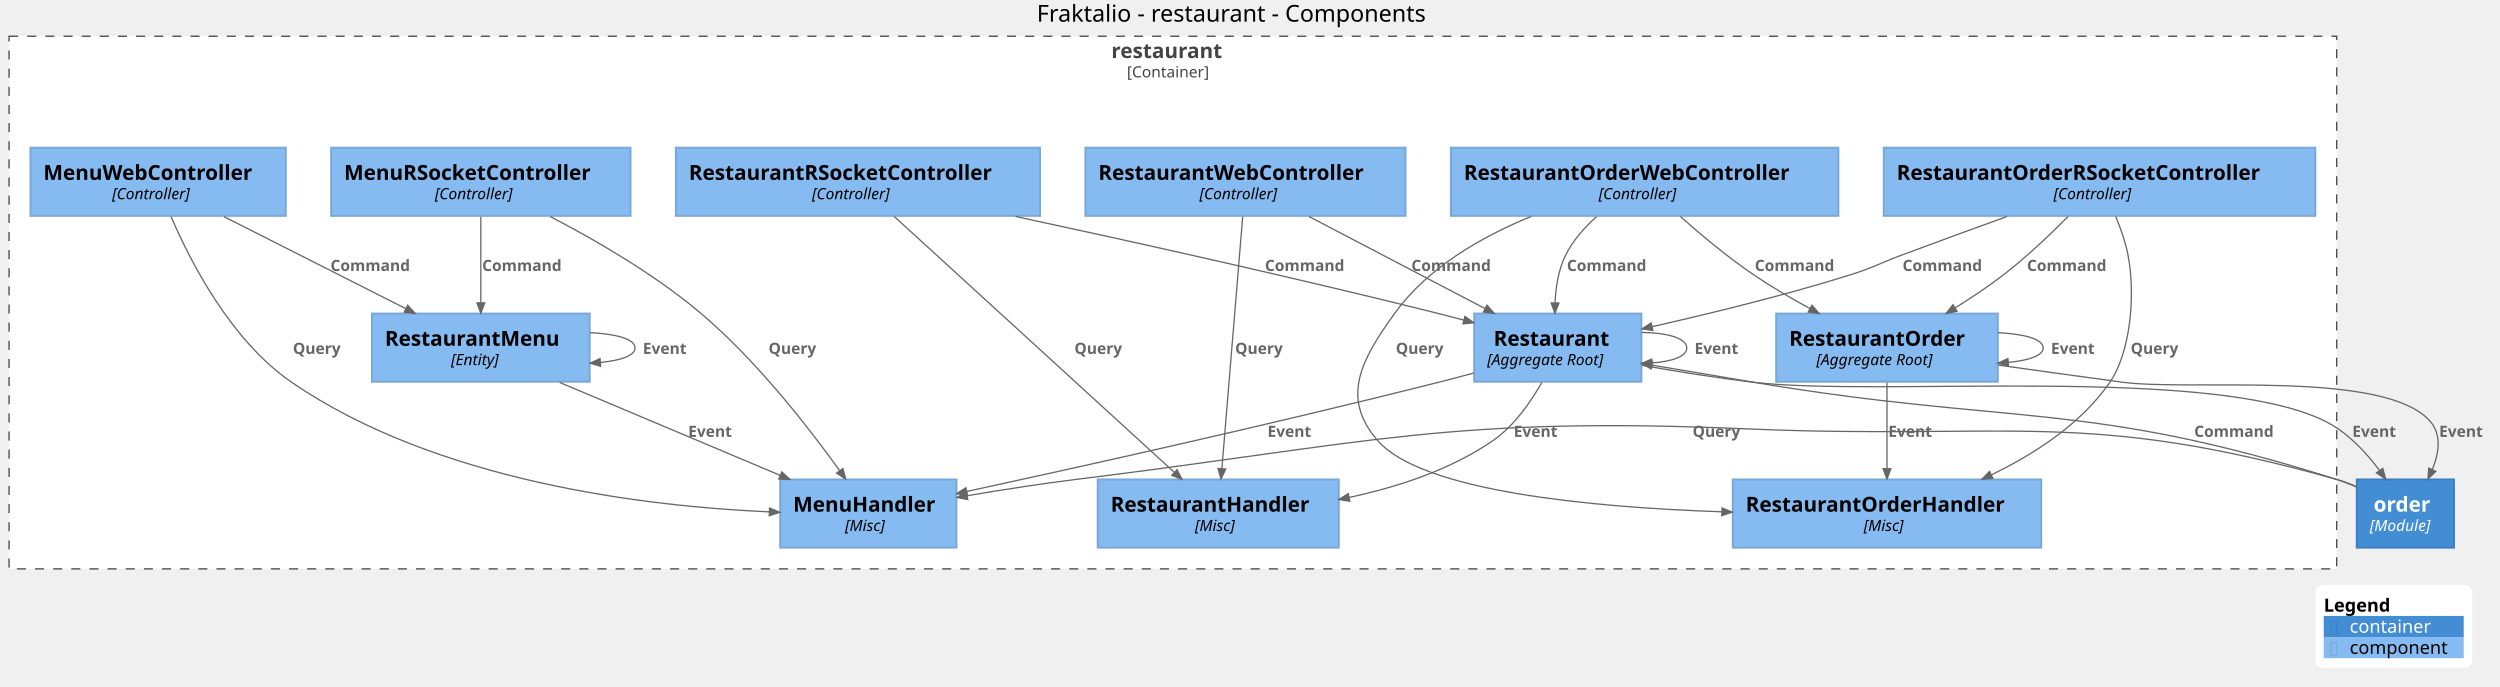
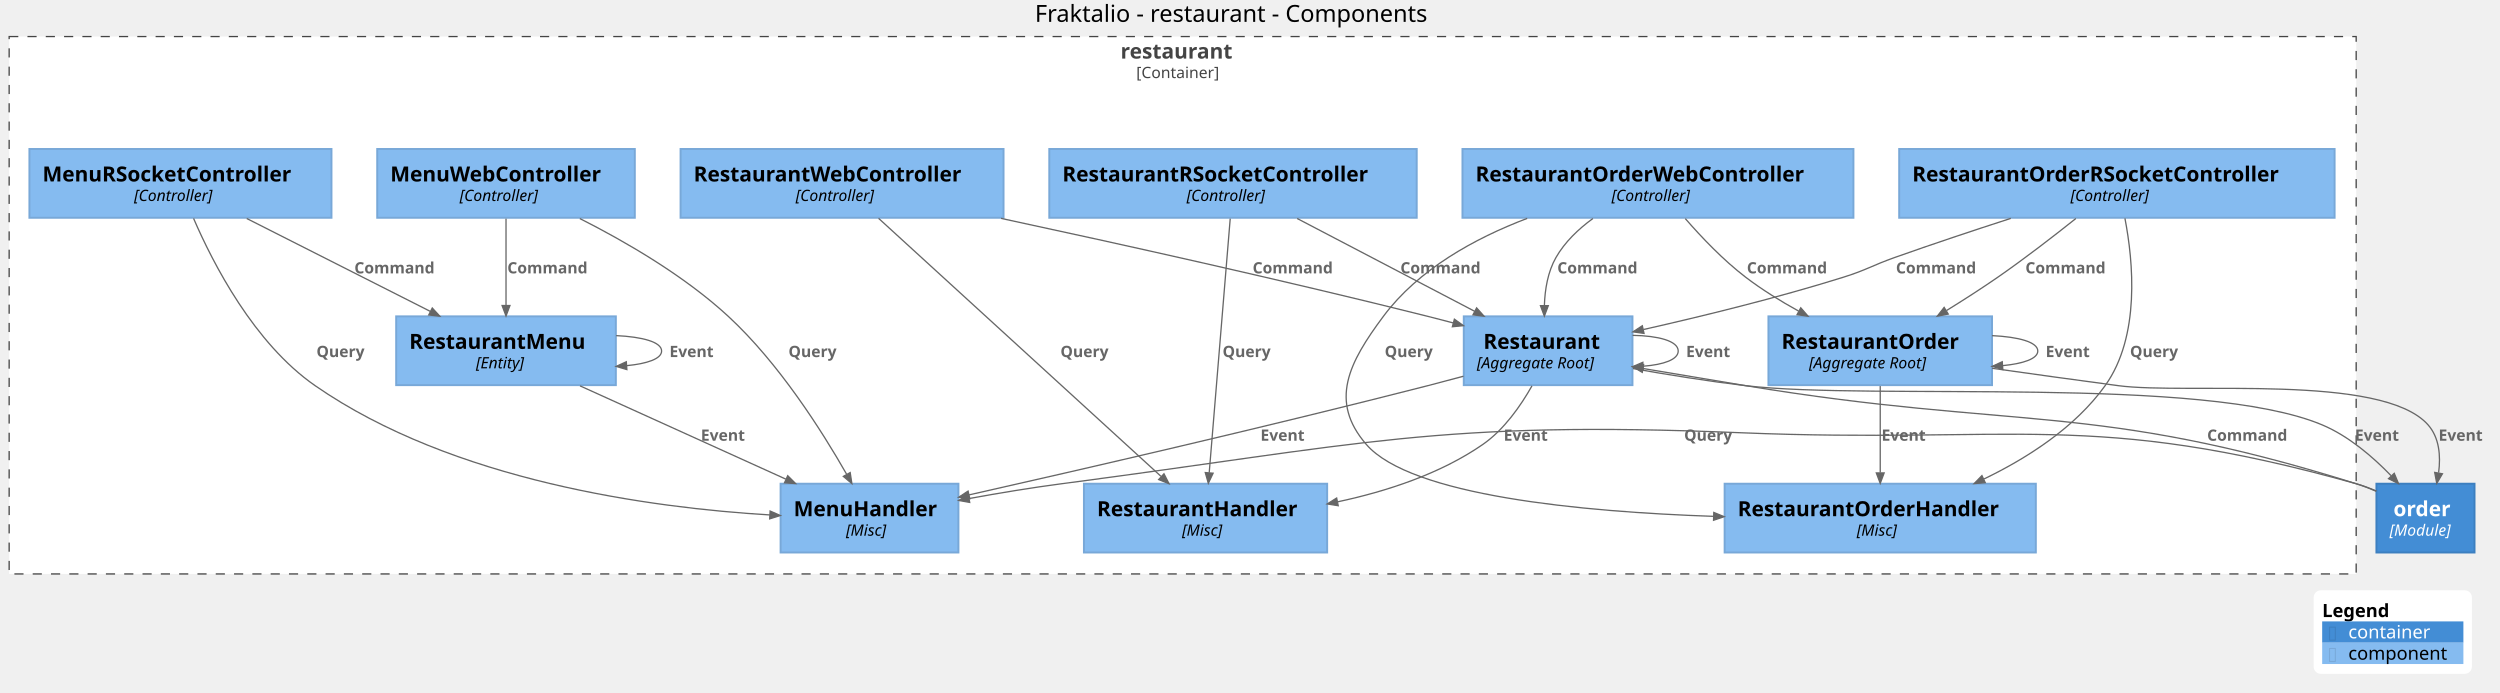
- <svg xmlns="http://www.w3.org/2000/svg" contentScriptType="application/ecmascript" contentStyleType="text/css" height="530px" preserveAspectRatio="none" style="width:1929px;height:530px;background:#FFFFFF;" version="1.1" viewBox="0 0 1929 530" width="1929px" zoomAndPan="magnify">
+ <svg xmlns="http://www.w3.org/2000/svg" contentScriptType="application/ecmascript" contentStyleType="text/css" height="530px" preserveAspectRatio="none" style="width:1912px;height:530px;background:#FFFFFF;" version="1.1" viewBox="0 0 1912 530" width="1912px" zoomAndPan="magnify">
  <defs />
  <g>
-     <text fill="#000000" font-family="sans-serif" font-size="18" lengthAdjust="spacing" textLength="316" x="800" y="16.708">Fraktalio - restaurant - Components</text>
-     <rect fill="#FFFFFF" height="411" style="stroke:#444444;stroke-width:1.0;stroke-dasharray:7.0,7.0;" width="1796" x="7" y="27.953" />
-     <text fill="#444444" font-family="sans-serif" font-size="16" font-weight="bold" lengthAdjust="spacing" textLength="95" x="857.5" y="44.805">restaurant</text>
-     <text fill="#444444" font-family="sans-serif" font-size="12" lengthAdjust="spacing" textLength="71" x="869.5" y="59.717">[Container]</text>
-     <rect fill="#85BBF0" height="52.594" style="stroke:#78A8D8;stroke-width:1.5;" width="171" x="1370.5" y="241.953" />
-     <text fill="#000000" font-family="sans-serif" font-size="16" font-weight="bold" lengthAdjust="spacing" textLength="151" x="1380.5" y="266.805">RestaurantOrder</text>
-     <text fill="#000000" font-family="sans-serif" font-size="12" font-style="italic" lengthAdjust="spacing" textLength="109" x="1401.5" y="281.717">[Aggregate Root]</text>
-     <rect fill="#85BBF0" height="52.594" style="stroke:#78A8D8;stroke-width:1.5;" width="238" x="1337" y="369.953" />
-     <text fill="#000000" font-family="sans-serif" font-size="16" font-weight="bold" lengthAdjust="spacing" textLength="218" x="1347" y="394.805">RestaurantOrderHandler</text>
-     <text fill="#000000" font-family="sans-serif" font-size="12" font-style="italic" lengthAdjust="spacing" textLength="36" x="1438" y="409.717">[Misc]</text>
-     <rect fill="#85BBF0" height="52.594" style="stroke:#78A8D8;stroke-width:1.5;" width="129" x="1137.5" y="241.953" />
-     <text fill="#000000" font-family="sans-serif" font-size="16" font-weight="bold" lengthAdjust="spacing" textLength="99" x="1152.5" y="266.805">Restaurant</text>
-     <text fill="#000000" font-family="sans-serif" font-size="12" font-style="italic" lengthAdjust="spacing" textLength="109" x="1147.5" y="281.717">[Aggregate Root]</text>
-     <rect fill="#85BBF0" height="52.594" style="stroke:#78A8D8;stroke-width:1.5;" width="186" x="847" y="369.953" />
-     <text fill="#000000" font-family="sans-serif" font-size="16" font-weight="bold" lengthAdjust="spacing" textLength="166" x="857" y="394.805">RestaurantHandler</text>
-     <text fill="#000000" font-family="sans-serif" font-size="12" font-style="italic" lengthAdjust="spacing" textLength="36" x="922" y="409.717">[Misc]</text>
-     <rect fill="#85BBF0" height="52.594" style="stroke:#78A8D8;stroke-width:1.5;" width="136" x="602" y="369.953" />
-     <text fill="#000000" font-family="sans-serif" font-size="16" font-weight="bold" lengthAdjust="spacing" textLength="116" x="612" y="394.805">MenuHandler</text>
-     <text fill="#000000" font-family="sans-serif" font-size="12" font-style="italic" lengthAdjust="spacing" textLength="36" x="652" y="409.717">[Misc]</text>
-     <rect fill="#85BBF0" height="52.594" style="stroke:#78A8D8;stroke-width:1.5;" width="168" x="287" y="241.953" />
-     <text fill="#000000" font-family="sans-serif" font-size="16" font-weight="bold" lengthAdjust="spacing" textLength="148" x="297" y="266.805">RestaurantMenu</text>
-     <text fill="#000000" font-family="sans-serif" font-size="12" font-style="italic" lengthAdjust="spacing" textLength="46" x="348" y="281.717">[Entity]</text>
-     <rect fill="#85BBF0" height="52.594" style="stroke:#78A8D8;stroke-width:1.5;" width="333" x="1453.5" y="113.953" />
-     <text fill="#000000" font-family="sans-serif" font-size="16" font-weight="bold" lengthAdjust="spacing" textLength="313" x="1463.5" y="138.805">RestaurantOrderRSocketController</text>
-     <text fill="#000000" font-family="sans-serif" font-size="12" font-style="italic" lengthAdjust="spacing" textLength="71" x="1584.5" y="153.717">[Controller]</text>
-     <rect fill="#85BBF0" height="52.594" style="stroke:#78A8D8;stroke-width:1.5;" width="299" x="1119.5" y="113.953" />
-     <text fill="#000000" font-family="sans-serif" font-size="16" font-weight="bold" lengthAdjust="spacing" textLength="279" x="1129.5" y="138.805">RestaurantOrderWebController</text>
-     <text fill="#000000" font-family="sans-serif" font-size="12" font-style="italic" lengthAdjust="spacing" textLength="71" x="1233.5" y="153.717">[Controller]</text>
-     <rect fill="#85BBF0" height="52.594" style="stroke:#78A8D8;stroke-width:1.5;" width="197" x="23.5" y="113.953" />
-     <text fill="#000000" font-family="sans-serif" font-size="16" font-weight="bold" lengthAdjust="spacing" textLength="177" x="33.5" y="138.805">MenuWebController</text>
-     <text fill="#000000" font-family="sans-serif" font-size="12" font-style="italic" lengthAdjust="spacing" textLength="71" x="86.5" y="153.717">[Controller]</text>
-     <rect fill="#85BBF0" height="52.594" style="stroke:#78A8D8;stroke-width:1.5;" width="231" x="255.5" y="113.953" />
-     <text fill="#000000" font-family="sans-serif" font-size="16" font-weight="bold" lengthAdjust="spacing" textLength="211" x="265.5" y="138.805">MenuRSocketController</text>
-     <text fill="#000000" font-family="sans-serif" font-size="12" font-style="italic" lengthAdjust="spacing" textLength="71" x="335.5" y="153.717">[Controller]</text>
-     <rect fill="#85BBF0" height="52.594" style="stroke:#78A8D8;stroke-width:1.5;" width="247" x="837.5" y="113.953" />
-     <text fill="#000000" font-family="sans-serif" font-size="16" font-weight="bold" lengthAdjust="spacing" textLength="227" x="847.5" y="138.805">RestaurantWebController</text>
-     <text fill="#000000" font-family="sans-serif" font-size="12" font-style="italic" lengthAdjust="spacing" textLength="71" x="925.5" y="153.717">[Controller]</text>
-     <rect fill="#85BBF0" height="52.594" style="stroke:#78A8D8;stroke-width:1.5;" width="281" x="521.5" y="113.953" />
-     <text fill="#000000" font-family="sans-serif" font-size="16" font-weight="bold" lengthAdjust="spacing" textLength="261" x="531.5" y="138.805">RestaurantRSocketController</text>
-     <text fill="#000000" font-family="sans-serif" font-size="12" font-style="italic" lengthAdjust="spacing" textLength="71" x="626.5" y="153.717">[Controller]</text>
-     <rect fill="#438DD5" height="52.594" style="stroke:#3C7FC0;stroke-width:1.5;" width="75" x="1818.5" y="369.953" />
-     <text fill="#FFFFFF" font-family="sans-serif" font-size="16" font-weight="bold" lengthAdjust="spacing" textLength="49" x="1831.5" y="394.805">order</text>
-     <text fill="#FFFFFF" font-family="sans-serif" font-size="12" font-style="italic" lengthAdjust="spacing" textLength="55" x="1828.5" y="409.717">[Module]</text>
-     <path d="M1541.56,256.693 C1561.67,257.653 1576.5,261.573 1576.5,268.453 C1576.5,274.363 1565.55,278.083 1549.71,279.633 " fill="none" id="Fraktalio.restaurant.RestaurantOrder-to-Fraktalio.restaurant.RestaurantOrder" style="stroke:#666666;stroke-width:1.0;" />
-     <polygon fill="#666666" points="1541.56,280.213,1549.754,282.633,1549.325,276.649,1541.56,280.213" style="stroke:#666666;stroke-width:1.0;" />
-     <text fill="#666666" font-family="sans-serif" font-size="12" font-weight="bold" lengthAdjust="spacing" textLength="39" x="1582.5" y="273.092">Event</text>
-     <path d="M1541.61,281.683 C1572.03,285.973 1606.53,290.753 1638,294.953 C1690.62,301.973 1839.9,285.123 1875,324.953 C1884.04,335.203 1882.09,349.333 1876.81,362.243 " fill="none" id="Fraktalio.restaurant.RestaurantOrder-to-Fraktalio.order" style="stroke:#666666;stroke-width:1.0;" />
-     <polygon fill="#666666" points="1873.37,369.673,1879.461,363.682,1874.02,361.154,1873.37,369.673" style="stroke:#666666;stroke-width:1.0;" />
-     <text fill="#666666" font-family="sans-serif" font-size="12" font-weight="bold" lengthAdjust="spacing" textLength="39" x="1882" y="337.092">Event</text>
-     <path d="M1456,295.253 C1456,314.363 1456,340.593 1456,361.413 " fill="none" id="Fraktalio.restaurant.RestaurantOrder-to-Fraktalio.restaurant.RestaurantOrderHandler" style="stroke:#666666;stroke-width:1.0;" />
-     <polygon fill="#666666" points="1456,369.683,1459,361.683,1453,361.683,1456,369.683" style="stroke:#666666;stroke-width:1.0;" />
-     <text fill="#666666" font-family="sans-serif" font-size="12" font-weight="bold" lengthAdjust="spacing" textLength="39" x="1457" y="337.092">Event</text>
-     <path d="M1189.64,295.123 C1181.08,310.293 1168.29,328.683 1152,339.953 C1119.43,362.473 1078.29,375.863 1040.94,383.813 " fill="none" id="Fraktalio.restaurant.Restaurant-to-Fraktalio.restaurant.RestaurantHandler" style="stroke:#666666;stroke-width:1.0;" />
-     <polygon fill="#666666" points="1033.03,385.423,1041.468,386.764,1040.269,380.885,1033.03,385.423" style="stroke:#666666;stroke-width:1.0;" />
-     <text fill="#666666" font-family="sans-serif" font-size="12" font-weight="bold" lengthAdjust="spacing" textLength="39" x="1168" y="337.092">Event</text>
-     <path d="M1266.6,256.473 C1286.19,256.773 1301.5,260.763 1301.5,268.453 C1301.5,275.003 1290.4,278.863 1275,280.053 " fill="none" id="Fraktalio.restaurant.Restaurant-to-Fraktalio.restaurant.Restaurant" style="stroke:#666666;stroke-width:1.0;" />
-     <polygon fill="#666666" points="1266.6,280.433,1274.726,283.073,1274.458,277.079,1266.6,280.433" style="stroke:#666666;stroke-width:1.0;" />
-     <text fill="#666666" font-family="sans-serif" font-size="12" font-weight="bold" lengthAdjust="spacing" textLength="39" x="1307.5" y="273.092">Event</text>
-     <path d="M1137.26,287.793 C1128.13,290.273 1118.84,292.723 1110,294.953 C982.92,327.063 834.05,360.113 746.12,379.173 " fill="none" id="Fraktalio.restaurant.Restaurant-to-Fraktalio.restaurant.MenuHandler" style="stroke:#666666;stroke-width:1.0;" />
-     <polygon fill="#666666" points="738.07,380.923,746.523,382.169,745.258,376.304,738.07,380.923" style="stroke:#666666;stroke-width:1.0;" />
-     <text fill="#666666" font-family="sans-serif" font-size="12" font-weight="bold" lengthAdjust="spacing" textLength="39" x="978" y="337.092">Event</text>
-     <path d="M455.23,256.673 C475.22,257.623 490,261.543 490,268.453 C490,274.393 479.08,278.123 463.33,279.653 " fill="none" id="Fraktalio.restaurant.RestaurantMenu-to-Fraktalio.restaurant.RestaurantMenu" style="stroke:#666666;stroke-width:1.0;" />
-     <polygon fill="#666666" points="455.23,280.233,463.424,282.653,462.995,276.669,455.23,280.233" style="stroke:#666666;stroke-width:1.0;" />
-     <text fill="#666666" font-family="sans-serif" font-size="12" font-weight="bold" lengthAdjust="spacing" textLength="39" x="496" y="273.092">Event</text>
-     <path d="M431.87,295.103 C481.26,315.913 550.86,345.243 602.06,366.823 " fill="none" id="Fraktalio.restaurant.RestaurantMenu-to-Fraktalio.restaurant.MenuHandler" style="stroke:#666666;stroke-width:1.0;" />
-     <polygon fill="#666666" points="609.47,369.943,603.268,364.066,600.933,369.593,609.47,369.943" style="stroke:#666666;stroke-width:1.0;" />
-     <text fill="#666666" font-family="sans-serif" font-size="12" font-weight="bold" lengthAdjust="spacing" textLength="39" x="531" y="337.092">Event</text>
-     <path d="M1266.83,281.853 C1293.44,286.563 1324.62,291.603 1353,294.953 C1450.55,306.483 1705.93,281.463 1794,324.953 C1810.96,333.323 1825.28,348.593 1835.87,362.773 " fill="none" id="Fraktalio.restaurant.Restaurant-to-Fraktalio.order" style="stroke:#666666;stroke-width:1.0;" />
-     <polygon fill="#666666" points="1840.76,369.623,1838.548,361.37,1833.667,364.86,1840.76,369.623" style="stroke:#666666;stroke-width:1.0;" />
-     <text fill="#666666" font-family="sans-serif" font-size="12" font-weight="bold" lengthAdjust="spacing" textLength="39" x="1815" y="337.092">Event</text>
-     <path d="M1818.31,375.733 C1813.25,373.563 1808.06,371.553 1803,369.953 C1609.71,308.723 1552.96,328.503 1353,294.953 C1327.45,290.663 1299.47,285.943 1274.61,281.743 " fill="none" id="Fraktalio.order-to-Fraktalio.restaurant.Restaurant" style="stroke:#666666;stroke-width:1.0;" />
-     <polygon fill="#666666" points="1266.66,280.403,1274.05,284.69,1275.047,278.774,1266.66,280.403" style="stroke:#666666;stroke-width:1.0;" />
-     <text fill="#666666" font-family="sans-serif" font-size="12" font-weight="bold" lengthAdjust="spacing" textLength="69" x="1693" y="337.092">Command</text>
-     <path d="M1548.67,167.003 C1522.9,176.323 1493.6,187.013 1467,196.953 C1449.6,203.453 1445.72,206.393 1428,211.953 C1377.45,227.813 1319.39,241.983 1274.78,252.043 " fill="none" id="Fraktalio.restaurant.RestaurantOrderRSocketController-to-Fraktalio.restaurant.Restaurant" style="stroke:#666666;stroke-width:1.0;" />
-     <polygon fill="#666666" points="1266.89,253.803,1275.351,254.99,1274.045,249.134,1266.89,253.803" style="stroke:#666666;stroke-width:1.0;" />
-     <text fill="#666666" font-family="sans-serif" font-size="12" font-weight="bold" lengthAdjust="spacing" textLength="69" x="1468" y="209.092">Command</text>
-     <path d="M1231.88,167.193 C1222.53,175.563 1213.58,185.653 1208,196.953 C1202.48,208.143 1200.39,221.543 1199.88,233.653 " fill="none" id="Fraktalio.restaurant.RestaurantOrderWebController-to-Fraktalio.restaurant.Restaurant" style="stroke:#666666;stroke-width:1.0;" />
-     <polygon fill="#666666" points="1199.76,241.783,1202.874,233.827,1196.875,233.741,1199.76,241.783" style="stroke:#666666;stroke-width:1.0;" />
-     <text fill="#666666" font-family="sans-serif" font-size="12" font-weight="bold" lengthAdjust="spacing" textLength="69" x="1209" y="209.092">Command</text>
-     <path d="M1595.83,166.963 C1581.91,181.013 1563.71,198.303 1546,211.953 C1534.35,220.943 1521.17,229.733 1508.56,237.583 " fill="none" id="Fraktalio.restaurant.RestaurantOrderRSocketController-to-Fraktalio.restaurant.RestaurantOrder" style="stroke:#666666;stroke-width:1.0;" />
-     <polygon fill="#666666" points="1501.63,241.843,1510.017,240.212,1506.877,235.1,1501.63,241.843" style="stroke:#666666;stroke-width:1.0;" />
-     <text fill="#666666" font-family="sans-serif" font-size="12" font-weight="bold" lengthAdjust="spacing" textLength="69" x="1564" y="209.092">Command</text>
-     <path d="M1296.63,167.103 C1312.49,181.193 1333.15,198.483 1353,211.953 C1366.65,221.213 1382,230.183 1396.61,238.123 " fill="none" id="Fraktalio.restaurant.RestaurantOrderWebController-to-Fraktalio.restaurant.RestaurantOrder" style="stroke:#666666;stroke-width:1.0;" />
-     <polygon fill="#666666" points="1403.71,241.923,1398.084,235.493,1395.243,240.778,1403.71,241.923" style="stroke:#666666;stroke-width:1.0;" />
-     <text fill="#666666" font-family="sans-serif" font-size="12" font-weight="bold" lengthAdjust="spacing" textLength="69" x="1354" y="209.092">Command</text>
-     <path d="M172.69,167.103 C213.42,187.713 270.64,216.673 313.16,238.183 " fill="none" id="Fraktalio.restaurant.MenuWebController-to-Fraktalio.restaurant.RestaurantMenu" style="stroke:#666666;stroke-width:1.0;" />
-     <polygon fill="#666666" points="320.38,241.843,314.601,235.55,311.888,240.901,320.38,241.843" style="stroke:#666666;stroke-width:1.0;" />
-     <text fill="#666666" font-family="sans-serif" font-size="12" font-weight="bold" lengthAdjust="spacing" textLength="69" x="255" y="209.092">Command</text>
-     <path d="M371,167.253 C371,186.363 371,212.593 371,233.413 " fill="none" id="Fraktalio.restaurant.MenuRSocketController-to-Fraktalio.restaurant.RestaurantMenu" style="stroke:#666666;stroke-width:1.0;" />
-     <polygon fill="#666666" points="371,241.683,374,233.683,368,233.683,371,241.683" style="stroke:#666666;stroke-width:1.0;" />
-     <text fill="#666666" font-family="sans-serif" font-size="12" font-weight="bold" lengthAdjust="spacing" textLength="69" x="372" y="209.092">Command</text>
-     <path d="M1010.06,167.103 C1049.4,187.673 1104.64,216.553 1145.76,238.053 " fill="none" id="Fraktalio.restaurant.RestaurantWebController-to-Fraktalio.restaurant.Restaurant" style="stroke:#666666;stroke-width:1.0;" />
-     <polygon fill="#666666" points="1153.01,241.843,1147.317,235.472,1144.532,240.786,1153.01,241.843" style="stroke:#666666;stroke-width:1.0;" />
-     <text fill="#666666" font-family="sans-serif" font-size="12" font-weight="bold" lengthAdjust="spacing" textLength="69" x="1089" y="209.092">Command</text>
-     <path d="M783.6,167.023 C873.93,186.433 1000.01,214.393 1110,241.953 C1116.36,243.543 1122.94,245.253 1129.54,247.003 " fill="none" id="Fraktalio.restaurant.RestaurantRSocketController-to-Fraktalio.restaurant.Restaurant" style="stroke:#666666;stroke-width:1.0;" />
-     <polygon fill="#666666" points="1137.27,249.073,1130.319,244.104,1128.766,249.9,1137.27,249.073" style="stroke:#666666;stroke-width:1.0;" />
-     <text fill="#666666" font-family="sans-serif" font-size="12" font-weight="bold" lengthAdjust="spacing" textLength="69" x="976" y="209.092">Command</text>
-     <path d="M424.59,167.133 C459.67,185.333 505.42,211.813 541,241.953 C583.9,278.293 624.01,329.883 647.78,363.013 " fill="none" id="Fraktalio.restaurant.MenuRSocketController-to-Fraktalio.restaurant.MenuHandler" style="stroke:#666666;stroke-width:1.0;" />
-     <polygon fill="#666666" points="652.6,369.783,650.408,361.525,645.519,365.002,652.6,369.783" style="stroke:#666666;stroke-width:1.0;" />
-     <text fill="#666666" font-family="sans-serif" font-size="12" font-weight="bold" lengthAdjust="spacing" textLength="42" x="593" y="273.092">Query</text>
-     <path d="M1632.5,167.103 C1636.35,176.293 1640.08,186.873 1642,196.953 C1648.23,229.563 1643.17,273.003 1628,294.953 C1605.89,326.963 1570,350.243 1536.71,366.293 " fill="none" id="Fraktalio.restaurant.RestaurantOrderRSocketController-to-Fraktalio.restaurant.RestaurantOrderHandler" style="stroke:#666666;stroke-width:1.0;" />
-     <polygon fill="#666666" points="1529.2,369.813,1537.717,369.129,1535.167,363.698,1529.2,369.813" style="stroke:#666666;stroke-width:1.0;" />
-     <text fill="#666666" font-family="sans-serif" font-size="12" font-weight="bold" lengthAdjust="spacing" textLength="42" x="1644" y="273.092">Query</text>
-     <path d="M1818.48,375.553 C1813.39,373.363 1808.15,371.403 1803,369.953 C1608.07,315.023 1551.34,339.623 1349,330.953 C1117.9,321.043 1059.57,341.563 830,369.953 C802.65,373.333 772.83,378.003 746.42,382.483 " fill="none" id="Fraktalio.order-to-Fraktalio.restaurant.MenuHandler" style="stroke:#666666;stroke-width:1.0;" />
-     <polygon fill="#666666" points="738.34,383.863,746.733,385.463,745.715,379.55,738.34,383.863" style="stroke:#666666;stroke-width:1.0;" />
-     <text fill="#666666" font-family="sans-serif" font-size="12" font-weight="bold" lengthAdjust="spacing" textLength="42" x="1306" y="337.092">Query</text>
-     <path d="M131.99,167.113 C146.85,201.753 178.15,262.833 225,294.953 C337.19,371.863 499.13,390.813 593.58,394.953 " fill="none" id="Fraktalio.restaurant.MenuWebController-to-Fraktalio.restaurant.MenuHandler" style="stroke:#666666;stroke-width:1.0;" />
-     <polygon fill="#666666" points="601.66,395.283,593.784,391.971,593.548,397.966,601.66,395.283" style="stroke:#666666;stroke-width:1.0;" />
-     <text fill="#666666" font-family="sans-serif" font-size="12" font-weight="bold" lengthAdjust="spacing" textLength="42" x="226" y="273.092">Query</text>
-     <path d="M958.87,167.203 C955.06,213.323 947.07,309.983 942.81,361.473 " fill="none" id="Fraktalio.restaurant.RestaurantWebController-to-Fraktalio.restaurant.RestaurantHandler" style="stroke:#666666;stroke-width:1.0;" />
-     <polygon fill="#666666" points="942.13,369.633,945.777,361.907,939.797,361.414,942.13,369.633" style="stroke:#666666;stroke-width:1.0;" />
-     <text fill="#666666" font-family="sans-serif" font-size="12" font-weight="bold" lengthAdjust="spacing" textLength="42" x="953" y="273.092">Query</text>
-     <path d="M689.93,166.973 C741.24,213.853 850.32,313.523 905.91,364.303 " fill="none" id="Fraktalio.restaurant.RestaurantRSocketController-to-Fraktalio.restaurant.RestaurantHandler" style="stroke:#666666;stroke-width:1.0;" />
-     <polygon fill="#666666" points="912.09,369.953,908.204,362.344,904.159,366.775,912.09,369.953" style="stroke:#666666;stroke-width:1.0;" />
-     <text fill="#666666" font-family="sans-serif" font-size="12" font-weight="bold" lengthAdjust="spacing" textLength="42" x="829" y="273.092">Query</text>
-     <path d="M1181.42,167.023 C1143.23,182.603 1101.46,206.523 1076,241.953 C1050.36,277.633 1034.19,306.783 1063,339.953 C1097.04,379.143 1227.15,391.423 1328.45,394.903 " fill="none" id="Fraktalio.restaurant.RestaurantOrderWebController-to-Fraktalio.restaurant.RestaurantOrderHandler" style="stroke:#666666;stroke-width:1.0;" />
-     <polygon fill="#666666" points="1336.61,395.163,1328.71,391.908,1328.518,397.905,1336.61,395.163" style="stroke:#666666;stroke-width:1.0;" />
-     <text fill="#666666" font-family="sans-serif" font-size="12" font-weight="bold" lengthAdjust="spacing" textLength="42" x="1077" y="273.092">Query</text>
-     <rect fill="#FFFFFF" height="62.891" rx="5" ry="5" style="stroke:#FFFFFF;stroke-width:1.0;" width="120" x="1787" y="451.953" />
-     <rect height="16.297" style="stroke:none;stroke-width:1.0;fill:none;" width="108" x="1793" y="458.953" />
-     <text fill="#000000" font-family="sans-serif" font-size="14" font-weight="bold" lengthAdjust="spacing" textLength="59" x="1793" y="471.948">Legend</text>
-     <text fill="#FFFFFF" font-family="sans-serif" font-size="14" lengthAdjust="spacing" textLength="0" x="1856" y="471.948" />
-     <rect fill="#438DD5" height="16.297" style="stroke:none;stroke-width:1.0;" width="108" x="1793" y="475.25" />
-     <text fill="#3C7FC0" font-family="sans-serif" font-size="14" lengthAdjust="spacing" textLength="8" x="1797" y="488.245">▯</text>
-     <text fill="#FFFFFF" font-family="sans-serif" font-size="14" lengthAdjust="spacing" textLength="0" x="1809" y="488.245" />
-     <text fill="#FFFFFF" font-family="sans-serif" font-size="14" lengthAdjust="spacing" textLength="65" x="1813" y="488.245">container</text>
-     <text fill="#FFFFFF" font-family="sans-serif" font-size="14" lengthAdjust="spacing" textLength="0" x="1886" y="488.245" />
-     <rect fill="#85BBF0" height="16.297" style="stroke:none;stroke-width:1.0;" width="108" x="1793" y="491.547" />
-     <text fill="#78A8D8" font-family="sans-serif" font-size="14" lengthAdjust="spacing" textLength="8" x="1797" y="504.542">▯</text>
-     <text fill="#FFFFFF" font-family="sans-serif" font-size="14" lengthAdjust="spacing" textLength="0" x="1809" y="504.542" />
-     <text fill="#000000" font-family="sans-serif" font-size="14" lengthAdjust="spacing" textLength="80" x="1813" y="504.542">component</text>
-     <text fill="#FFFFFF" font-family="sans-serif" font-size="14" lengthAdjust="spacing" textLength="0" x="1901" y="504.542" />
-     <line style="stroke:#00000000;stroke-width:1.0;" x1="1793" x2="1901" y1="458.953" y2="458.953" />
-     <line style="stroke:#00000000;stroke-width:1.0;" x1="1793" x2="1901" y1="475.25" y2="475.25" />
-     <line style="stroke:#00000000;stroke-width:1.0;" x1="1793" x2="1901" y1="491.547" y2="491.547" />
-     <line style="stroke:#00000000;stroke-width:1.0;" x1="1793" x2="1901" y1="507.844" y2="507.844" />
-     <line style="stroke:#00000000;stroke-width:1.0;" x1="1793" x2="1793" y1="458.953" y2="507.844" />
-     <line style="stroke:#00000000;stroke-width:1.0;" x1="1901" x2="1901" y1="458.953" y2="507.844" />
+     <text fill="#000000" font-family="sans-serif" font-size="18" lengthAdjust="spacing" textLength="316" x="791.5" y="16.708">Fraktalio - restaurant - Components</text>
+     <rect fill="#FFFFFF" height="411" style="stroke:#444444;stroke-width:1.0;stroke-dasharray:7.0,7.0;" width="1795" x="7" y="27.953" />
+     <text fill="#444444" font-family="sans-serif" font-size="16" font-weight="bold" lengthAdjust="spacing" textLength="95" x="857" y="44.805">restaurant</text>
+     <text fill="#444444" font-family="sans-serif" font-size="12" lengthAdjust="spacing" textLength="71" x="869" y="59.717">[Container]</text>
+     <rect fill="#85BBF0" height="52.594" style="stroke:#78A8D8;stroke-width:1.5;" width="171" x="1352.5" y="241.953" />
+     <text fill="#000000" font-family="sans-serif" font-size="16" font-weight="bold" lengthAdjust="spacing" textLength="151" x="1362.5" y="266.805">RestaurantOrder</text>
+     <text fill="#000000" font-family="sans-serif" font-size="12" font-style="italic" lengthAdjust="spacing" textLength="109" x="1383.5" y="281.717">[Aggregate Root]</text>
+     <rect fill="#85BBF0" height="52.594" style="stroke:#78A8D8;stroke-width:1.5;" width="238" x="1319" y="369.953" />
+     <text fill="#000000" font-family="sans-serif" font-size="16" font-weight="bold" lengthAdjust="spacing" textLength="218" x="1329" y="394.805">RestaurantOrderHandler</text>
+     <text fill="#000000" font-family="sans-serif" font-size="12" font-style="italic" lengthAdjust="spacing" textLength="36" x="1420" y="409.717">[Misc]</text>
+     <rect fill="#85BBF0" height="52.594" style="stroke:#78A8D8;stroke-width:1.5;" width="129" x="1119.5" y="241.953" />
+     <text fill="#000000" font-family="sans-serif" font-size="16" font-weight="bold" lengthAdjust="spacing" textLength="99" x="1134.5" y="266.805">Restaurant</text>
+     <text fill="#000000" font-family="sans-serif" font-size="12" font-style="italic" lengthAdjust="spacing" textLength="109" x="1129.5" y="281.717">[Aggregate Root]</text>
+     <rect fill="#85BBF0" height="52.594" style="stroke:#78A8D8;stroke-width:1.5;" width="186" x="829" y="369.953" />
+     <text fill="#000000" font-family="sans-serif" font-size="16" font-weight="bold" lengthAdjust="spacing" textLength="166" x="839" y="394.805">RestaurantHandler</text>
+     <text fill="#000000" font-family="sans-serif" font-size="12" font-style="italic" lengthAdjust="spacing" textLength="36" x="904" y="409.717">[Misc]</text>
+     <rect fill="#85BBF0" height="52.594" style="stroke:#78A8D8;stroke-width:1.5;" width="136" x="597" y="369.953" />
+     <text fill="#000000" font-family="sans-serif" font-size="16" font-weight="bold" lengthAdjust="spacing" textLength="116" x="607" y="394.805">MenuHandler</text>
+     <text fill="#000000" font-family="sans-serif" font-size="12" font-style="italic" lengthAdjust="spacing" textLength="36" x="647" y="409.717">[Misc]</text>
+     <rect fill="#85BBF0" height="52.594" style="stroke:#78A8D8;stroke-width:1.5;" width="168" x="303" y="241.953" />
+     <text fill="#000000" font-family="sans-serif" font-size="16" font-weight="bold" lengthAdjust="spacing" textLength="148" x="313" y="266.805">RestaurantMenu</text>
+     <text fill="#000000" font-family="sans-serif" font-size="12" font-style="italic" lengthAdjust="spacing" textLength="46" x="364" y="281.717">[Entity]</text>
+     <rect fill="#85BBF0" height="52.594" style="stroke:#78A8D8;stroke-width:1.5;" width="333" x="1452.5" y="113.953" />
+     <text fill="#000000" font-family="sans-serif" font-size="16" font-weight="bold" lengthAdjust="spacing" textLength="313" x="1462.5" y="138.805">RestaurantOrderRSocketController</text>
+     <text fill="#000000" font-family="sans-serif" font-size="12" font-style="italic" lengthAdjust="spacing" textLength="71" x="1583.5" y="153.717">[Controller]</text>
+     <rect fill="#85BBF0" height="52.594" style="stroke:#78A8D8;stroke-width:1.5;" width="299" x="1118.5" y="113.953" />
+     <text fill="#000000" font-family="sans-serif" font-size="16" font-weight="bold" lengthAdjust="spacing" textLength="279" x="1128.5" y="138.805">RestaurantOrderWebController</text>
+     <text fill="#000000" font-family="sans-serif" font-size="12" font-style="italic" lengthAdjust="spacing" textLength="71" x="1232.5" y="153.717">[Controller]</text>
+     <rect fill="#85BBF0" height="52.594" style="stroke:#78A8D8;stroke-width:1.5;" width="231" x="22.5" y="113.953" />
+     <text fill="#000000" font-family="sans-serif" font-size="16" font-weight="bold" lengthAdjust="spacing" textLength="211" x="32.5" y="138.805">MenuRSocketController</text>
+     <text fill="#000000" font-family="sans-serif" font-size="12" font-style="italic" lengthAdjust="spacing" textLength="71" x="102.5" y="153.717">[Controller]</text>
+     <rect fill="#85BBF0" height="52.594" style="stroke:#78A8D8;stroke-width:1.5;" width="197" x="288.5" y="113.953" />
+     <text fill="#000000" font-family="sans-serif" font-size="16" font-weight="bold" lengthAdjust="spacing" textLength="177" x="298.5" y="138.805">MenuWebController</text>
+     <text fill="#000000" font-family="sans-serif" font-size="12" font-style="italic" lengthAdjust="spacing" textLength="71" x="351.5" y="153.717">[Controller]</text>
+     <rect fill="#85BBF0" height="52.594" style="stroke:#78A8D8;stroke-width:1.5;" width="281" x="802.5" y="113.953" />
+     <text fill="#000000" font-family="sans-serif" font-size="16" font-weight="bold" lengthAdjust="spacing" textLength="261" x="812.5" y="138.805">RestaurantRSocketController</text>
+     <text fill="#000000" font-family="sans-serif" font-size="12" font-style="italic" lengthAdjust="spacing" textLength="71" x="907.5" y="153.717">[Controller]</text>
+     <rect fill="#85BBF0" height="52.594" style="stroke:#78A8D8;stroke-width:1.5;" width="247" x="520.5" y="113.953" />
+     <text fill="#000000" font-family="sans-serif" font-size="16" font-weight="bold" lengthAdjust="spacing" textLength="227" x="530.5" y="138.805">RestaurantWebController</text>
+     <text fill="#000000" font-family="sans-serif" font-size="12" font-style="italic" lengthAdjust="spacing" textLength="71" x="608.5" y="153.717">[Controller]</text>
+     <rect fill="#438DD5" height="52.594" style="stroke:#3C7FC0;stroke-width:1.5;" width="75" x="1817.5" y="369.953" />
+     <text fill="#FFFFFF" font-family="sans-serif" font-size="16" font-weight="bold" lengthAdjust="spacing" textLength="49" x="1830.5" y="394.805">order</text>
+     <text fill="#FFFFFF" font-family="sans-serif" font-size="12" font-style="italic" lengthAdjust="spacing" textLength="55" x="1827.5" y="409.717">[Module]</text>
+     <path d="M1523.56,256.693 C1543.67,257.653 1558.5,261.573 1558.5,268.453 C1558.5,274.363 1547.55,278.083 1531.71,279.633 " fill="none" id="Fraktalio.restaurant.RestaurantOrder-to-Fraktalio.restaurant.RestaurantOrder" style="stroke:#666666;stroke-width:1.0;" />
+     <polygon fill="#666666" points="1523.56,280.213,1531.754,282.633,1531.325,276.649,1523.56,280.213" style="stroke:#666666;stroke-width:1.0;" />
+     <text fill="#666666" font-family="sans-serif" font-size="12" font-weight="bold" lengthAdjust="spacing" textLength="39" x="1564.5" y="273.092">Event</text>
+     <path d="M1523.61,281.683 C1554.03,285.973 1588.53,290.753 1620,294.953 C1672.62,301.973 1821.9,285.123 1857,324.953 C1865.63,334.753 1866.73,348.613 1865.06,361.463 " fill="none" id="Fraktalio.restaurant.RestaurantOrder-to-Fraktalio.order" style="stroke:#666666;stroke-width:1.0;" />
+     <polygon fill="#666666" points="1863.63,369.703,1867.969,362.343,1862.06,361.305,1863.63,369.703" style="stroke:#666666;stroke-width:1.0;" />
+     <text fill="#666666" font-family="sans-serif" font-size="12" font-weight="bold" lengthAdjust="spacing" textLength="39" x="1865" y="337.092">Event</text>
+     <path d="M1438,295.253 C1438,314.363 1438,340.593 1438,361.413 " fill="none" id="Fraktalio.restaurant.RestaurantOrder-to-Fraktalio.restaurant.RestaurantOrderHandler" style="stroke:#666666;stroke-width:1.0;" />
+     <polygon fill="#666666" points="1438,369.683,1441,361.683,1435,361.683,1438,369.683" style="stroke:#666666;stroke-width:1.0;" />
+     <text fill="#666666" font-family="sans-serif" font-size="12" font-weight="bold" lengthAdjust="spacing" textLength="39" x="1439" y="337.092">Event</text>
+     <path d="M1171.64,295.123 C1163.08,310.293 1150.29,328.683 1134,339.953 C1101.43,362.473 1060.29,375.863 1022.94,383.813 " fill="none" id="Fraktalio.restaurant.Restaurant-to-Fraktalio.restaurant.RestaurantHandler" style="stroke:#666666;stroke-width:1.0;" />
+     <polygon fill="#666666" points="1015.03,385.423,1023.468,386.764,1022.269,380.885,1015.03,385.423" style="stroke:#666666;stroke-width:1.0;" />
+     <text fill="#666666" font-family="sans-serif" font-size="12" font-weight="bold" lengthAdjust="spacing" textLength="39" x="1150" y="337.092">Event</text>
+     <path d="M1248.6,256.473 C1268.19,256.773 1283.5,260.763 1283.5,268.453 C1283.5,275.003 1272.4,278.863 1257,280.053 " fill="none" id="Fraktalio.restaurant.Restaurant-to-Fraktalio.restaurant.Restaurant" style="stroke:#666666;stroke-width:1.0;" />
+     <polygon fill="#666666" points="1248.6,280.433,1256.726,283.073,1256.458,277.079,1248.6,280.433" style="stroke:#666666;stroke-width:1.0;" />
+     <text fill="#666666" font-family="sans-serif" font-size="12" font-weight="bold" lengthAdjust="spacing" textLength="39" x="1289.5" y="273.092">Event</text>
+     <path d="M1119.25,287.743 C1110.11,290.223 1100.83,292.693 1092,294.953 C969.66,326.293 826.65,359.203 741.08,378.493 " fill="none" id="Fraktalio.restaurant.Restaurant-to-Fraktalio.restaurant.MenuHandler" style="stroke:#666666;stroke-width:1.0;" />
+     <polygon fill="#666666" points="733.24,380.263,741.704,381.432,740.385,375.578,733.24,380.263" style="stroke:#666666;stroke-width:1.0;" />
+     <text fill="#666666" font-family="sans-serif" font-size="12" font-weight="bold" lengthAdjust="spacing" textLength="39" x="964" y="337.092">Event</text>
+     <path d="M1248.83,281.853 C1275.44,286.563 1306.62,291.603 1335,294.953 C1432.55,306.483 1685.46,286.863 1776,324.953 C1796.16,333.433 1814.65,349.263 1828.66,363.783 " fill="none" id="Fraktalio.restaurant.Restaurant-to-Fraktalio.order" style="stroke:#666666;stroke-width:1.0;" />
+     <polygon fill="#666666" points="1834.39,369.893,1831.122,361.999,1826.737,366.094,1834.39,369.893" style="stroke:#666666;stroke-width:1.0;" />
+     <text fill="#666666" font-family="sans-serif" font-size="12" font-weight="bold" lengthAdjust="spacing" textLength="39" x="1801" y="337.092">Event</text>
+     <path d="M1817.32,375.713 C1812.26,373.533 1807.07,371.543 1802,369.953 C1601.41,307.063 1542.42,329.123 1335,294.953 C1309.44,290.743 1281.45,286.043 1256.6,281.833 " fill="none" id="Fraktalio.order-to-Fraktalio.restaurant.Restaurant" style="stroke:#666666;stroke-width:1.0;" />
+     <polygon fill="#666666" points="1248.64,280.483,1256.023,284.784,1257.03,278.869,1248.64,280.483" style="stroke:#666666;stroke-width:1.0;" />
+     <text fill="#666666" font-family="sans-serif" font-size="12" font-weight="bold" lengthAdjust="spacing" textLength="69" x="1688" y="337.092">Command</text>
+     <path d="M471.23,256.673 C491.22,257.623 506,261.543 506,268.453 C506,274.393 495.08,278.123 479.33,279.653 " fill="none" id="Fraktalio.restaurant.RestaurantMenu-to-Fraktalio.restaurant.RestaurantMenu" style="stroke:#666666;stroke-width:1.0;" />
+     <polygon fill="#666666" points="471.23,280.233,479.424,282.653,478.995,276.669,471.23,280.233" style="stroke:#666666;stroke-width:1.0;" />
+     <text fill="#666666" font-family="sans-serif" font-size="12" font-weight="bold" lengthAdjust="spacing" textLength="39" x="512" y="273.092">Event</text>
+     <path d="M443.59,295.103 C489.25,315.793 553.48,344.913 601.01,366.453 " fill="none" id="Fraktalio.restaurant.RestaurantMenu-to-Fraktalio.restaurant.MenuHandler" style="stroke:#666666;stroke-width:1.0;" />
+     <polygon fill="#666666" points="608.49,369.843,602.45,363.8,599.966,369.261,608.49,369.843" style="stroke:#666666;stroke-width:1.0;" />
+     <text fill="#666666" font-family="sans-serif" font-size="12" font-weight="bold" lengthAdjust="spacing" textLength="39" x="536" y="337.092">Event</text>
+     <path d="M1587.62,167.103 C1570.36,180.863 1548.37,197.843 1528,211.953 C1515.52,220.593 1501.72,229.443 1488.74,237.473 " fill="none" id="Fraktalio.restaurant.RestaurantOrderRSocketController-to-Fraktalio.restaurant.RestaurantOrder" style="stroke:#666666;stroke-width:1.0;" />
+     <polygon fill="#666666" points="1481.63,241.833,1490.017,240.202,1486.877,235.09,1481.63,241.833" style="stroke:#666666;stroke-width:1.0;" />
+     <text fill="#666666" font-family="sans-serif" font-size="12" font-weight="bold" lengthAdjust="spacing" textLength="69" x="1549" y="209.092">Command</text>
+     <path d="M1288.91,167.193 C1301.34,181.483 1317.96,198.933 1335,211.953 C1347.44,221.463 1361.72,230.273 1375.61,237.943 " fill="none" id="Fraktalio.restaurant.RestaurantOrderWebController-to-Fraktalio.restaurant.RestaurantOrder" style="stroke:#666666;stroke-width:1.0;" />
+     <polygon fill="#666666" points="1382.83,241.853,1377.23,235.401,1374.368,240.674,1382.83,241.853" style="stroke:#666666;stroke-width:1.0;" />
+     <text fill="#666666" font-family="sans-serif" font-size="12" font-weight="bold" lengthAdjust="spacing" textLength="69" x="1336" y="209.092">Command</text>
+     <path d="M1537.86,167.003 C1509.63,176.143 1477.82,186.713 1449,196.953 C1431.5,203.173 1427.72,206.393 1410,211.953 C1359.45,227.813 1301.39,241.983 1256.78,252.043 " fill="none" id="Fraktalio.restaurant.RestaurantOrderRSocketController-to-Fraktalio.restaurant.Restaurant" style="stroke:#666666;stroke-width:1.0;" />
+     <polygon fill="#666666" points="1248.89,253.803,1257.351,254.99,1256.045,249.134,1248.89,253.803" style="stroke:#666666;stroke-width:1.0;" />
+     <text fill="#666666" font-family="sans-serif" font-size="12" font-weight="bold" lengthAdjust="spacing" textLength="69" x="1450" y="209.092">Command</text>
+     <path d="M1218.24,167.113 C1207.19,175.173 1196.76,185.113 1190,196.953 C1183.77,207.873 1181.56,221.333 1181.15,233.563 " fill="none" id="Fraktalio.restaurant.RestaurantOrderWebController-to-Fraktalio.restaurant.Restaurant" style="stroke:#666666;stroke-width:1.0;" />
+     <polygon fill="#666666" points="1181.13,241.773,1184.144,233.779,1178.144,233.768,1181.13,241.773" style="stroke:#666666;stroke-width:1.0;" />
+     <text fill="#666666" font-family="sans-serif" font-size="12" font-weight="bold" lengthAdjust="spacing" textLength="69" x="1191" y="209.092">Command</text>
+     <path d="M188.69,167.103 C229.42,187.713 286.64,216.673 329.16,238.183 " fill="none" id="Fraktalio.restaurant.MenuRSocketController-to-Fraktalio.restaurant.RestaurantMenu" style="stroke:#666666;stroke-width:1.0;" />
+     <polygon fill="#666666" points="336.38,241.843,330.601,235.55,327.888,240.901,336.38,241.843" style="stroke:#666666;stroke-width:1.0;" />
+     <text fill="#666666" font-family="sans-serif" font-size="12" font-weight="bold" lengthAdjust="spacing" textLength="69" x="271" y="209.092">Command</text>
+     <path d="M387,167.253 C387,186.363 387,212.593 387,233.413 " fill="none" id="Fraktalio.restaurant.MenuWebController-to-Fraktalio.restaurant.RestaurantMenu" style="stroke:#666666;stroke-width:1.0;" />
+     <polygon fill="#666666" points="387,241.683,390,233.683,384,233.683,387,241.683" style="stroke:#666666;stroke-width:1.0;" />
+     <text fill="#666666" font-family="sans-serif" font-size="12" font-weight="bold" lengthAdjust="spacing" textLength="69" x="388" y="209.092">Command</text>
+     <path d="M992.06,167.103 C1031.4,187.673 1086.64,216.553 1127.76,238.053 " fill="none" id="Fraktalio.restaurant.RestaurantRSocketController-to-Fraktalio.restaurant.Restaurant" style="stroke:#666666;stroke-width:1.0;" />
+     <polygon fill="#666666" points="1135.01,241.843,1129.317,235.472,1126.532,240.786,1135.01,241.843" style="stroke:#666666;stroke-width:1.0;" />
+     <text fill="#666666" font-family="sans-serif" font-size="12" font-weight="bold" lengthAdjust="spacing" textLength="69" x="1071" y="209.092">Command</text>
+     <path d="M765.6,167.023 C855.93,186.433 982.01,214.393 1092,241.953 C1098.36,243.543 1104.94,245.253 1111.54,247.003 " fill="none" id="Fraktalio.restaurant.RestaurantWebController-to-Fraktalio.restaurant.Restaurant" style="stroke:#666666;stroke-width:1.0;" />
+     <polygon fill="#666666" points="1119.27,249.073,1112.319,244.104,1110.766,249.9,1119.27,249.073" style="stroke:#666666;stroke-width:1.0;" />
+     <text fill="#666666" font-family="sans-serif" font-size="12" font-weight="bold" lengthAdjust="spacing" textLength="69" x="958" y="209.092">Command</text>
+     <path d="M1625.15,166.993 C1631.5,199.853 1637.06,257.203 1610,294.953 C1587.14,326.833 1550.78,350.193 1517.36,366.323 " fill="none" id="Fraktalio.restaurant.RestaurantOrderRSocketController-to-Fraktalio.restaurant.RestaurantOrderHandler" style="stroke:#666666;stroke-width:1.0;" />
+     <polygon fill="#666666" points="1509.83,369.863,1518.345,369.166,1515.787,363.738,1509.83,369.863" style="stroke:#666666;stroke-width:1.0;" />
+     <text fill="#666666" font-family="sans-serif" font-size="12" font-weight="bold" lengthAdjust="spacing" textLength="42" x="1629" y="273.092">Query</text>
+     <path d="M1167.99,167.023 C1127.83,182.293 1084.79,205.963 1058,241.953 C1031.76,277.193 1016.19,306.783 1045,339.953 C1079.04,379.143 1209.15,391.423 1310.45,394.903 " fill="none" id="Fraktalio.restaurant.RestaurantOrderWebController-to-Fraktalio.restaurant.RestaurantOrderHandler" style="stroke:#666666;stroke-width:1.0;" />
+     <polygon fill="#666666" points="1318.61,395.163,1310.71,391.908,1310.518,397.905,1318.61,395.163" style="stroke:#666666;stroke-width:1.0;" />
+     <text fill="#666666" font-family="sans-serif" font-size="12" font-weight="bold" lengthAdjust="spacing" textLength="42" x="1059" y="273.092">Query</text>
+     <path d="M940.87,167.203 C937.06,213.323 929.07,309.983 924.81,361.473 " fill="none" id="Fraktalio.restaurant.RestaurantRSocketController-to-Fraktalio.restaurant.RestaurantHandler" style="stroke:#666666;stroke-width:1.0;" />
+     <polygon fill="#666666" points="924.13,369.633,927.777,361.907,921.797,361.414,924.13,369.633" style="stroke:#666666;stroke-width:1.0;" />
+     <text fill="#666666" font-family="sans-serif" font-size="12" font-weight="bold" lengthAdjust="spacing" textLength="42" x="935" y="273.092">Query</text>
+     <path d="M148.04,167.033 C162.95,201.593 194.32,262.583 241,294.953 C346.46,368.073 498.32,388.413 588.79,393.823 " fill="none" id="Fraktalio.restaurant.MenuRSocketController-to-Fraktalio.restaurant.MenuHandler" style="stroke:#666666;stroke-width:1.0;" />
+     <polygon fill="#666666" points="596.81,394.273,588.988,390.835,588.656,396.826,596.81,394.273" style="stroke:#666666;stroke-width:1.0;" />
+     <text fill="#666666" font-family="sans-serif" font-size="12" font-weight="bold" lengthAdjust="spacing" textLength="42" x="242" y="273.092">Query</text>
+     <path d="M443.43,167.133 C478.59,184.903 523.38,210.893 557,241.953 C595.61,277.613 628.44,329.283 647.45,362.623 " fill="none" id="Fraktalio.restaurant.MenuWebController-to-Fraktalio.restaurant.MenuHandler" style="stroke:#666666;stroke-width:1.0;" />
+     <polygon fill="#666666" points="651.52,369.853,650.219,361.409,644.987,364.346,651.52,369.853" style="stroke:#666666;stroke-width:1.0;" />
+     <text fill="#666666" font-family="sans-serif" font-size="12" font-weight="bold" lengthAdjust="spacing" textLength="42" x="603" y="273.092">Query</text>
+     <path d="M1817.49,375.533 C1812.4,373.343 1807.15,371.393 1802,369.953 C1599.74,313.293 1540.87,339.623 1331,330.953 C1099.88,321.403 1041.36,339.933 812,369.953 C788.88,372.983 763.87,377.143 741.15,381.283 " fill="none" id="Fraktalio.order-to-Fraktalio.restaurant.MenuHandler" style="stroke:#666666;stroke-width:1.0;" />
+     <polygon fill="#666666" points="733.22,382.743,741.63,384.252,740.548,378.35,733.22,382.743" style="stroke:#666666;stroke-width:1.0;" />
+     <text fill="#666666" font-family="sans-serif" font-size="12" font-weight="bold" lengthAdjust="spacing" textLength="42" x="1288" y="337.092">Query</text>
+     <path d="M671.93,166.973 C723.24,213.853 832.32,313.523 887.91,364.303 " fill="none" id="Fraktalio.restaurant.RestaurantWebController-to-Fraktalio.restaurant.RestaurantHandler" style="stroke:#666666;stroke-width:1.0;" />
+     <polygon fill="#666666" points="894.09,369.953,890.204,362.344,886.159,366.775,894.09,369.953" style="stroke:#666666;stroke-width:1.0;" />
+     <text fill="#666666" font-family="sans-serif" font-size="12" font-weight="bold" lengthAdjust="spacing" textLength="42" x="811" y="273.092">Query</text>
+     <rect fill="#FFFFFF" height="62.891" rx="5" ry="5" style="stroke:#FFFFFF;stroke-width:1.0;" width="120" x="1770" y="451.953" />
+     <rect height="16.297" style="stroke:none;stroke-width:1.0;fill:none;" width="108" x="1776" y="458.953" />
+     <text fill="#000000" font-family="sans-serif" font-size="14" font-weight="bold" lengthAdjust="spacing" textLength="59" x="1776" y="471.948">Legend</text>
+     <text fill="#FFFFFF" font-family="sans-serif" font-size="14" lengthAdjust="spacing" textLength="0" x="1839" y="471.948" />
+     <rect fill="#438DD5" height="16.297" style="stroke:none;stroke-width:1.0;" width="108" x="1776" y="475.25" />
+     <text fill="#3C7FC0" font-family="sans-serif" font-size="14" lengthAdjust="spacing" textLength="8" x="1780" y="488.245">▯</text>
+     <text fill="#FFFFFF" font-family="sans-serif" font-size="14" lengthAdjust="spacing" textLength="0" x="1792" y="488.245" />
+     <text fill="#FFFFFF" font-family="sans-serif" font-size="14" lengthAdjust="spacing" textLength="65" x="1796" y="488.245">container</text>
+     <text fill="#FFFFFF" font-family="sans-serif" font-size="14" lengthAdjust="spacing" textLength="0" x="1869" y="488.245" />
+     <rect fill="#85BBF0" height="16.297" style="stroke:none;stroke-width:1.0;" width="108" x="1776" y="491.547" />
+     <text fill="#78A8D8" font-family="sans-serif" font-size="14" lengthAdjust="spacing" textLength="8" x="1780" y="504.542">▯</text>
+     <text fill="#FFFFFF" font-family="sans-serif" font-size="14" lengthAdjust="spacing" textLength="0" x="1792" y="504.542" />
+     <text fill="#000000" font-family="sans-serif" font-size="14" lengthAdjust="spacing" textLength="80" x="1796" y="504.542">component</text>
+     <text fill="#FFFFFF" font-family="sans-serif" font-size="14" lengthAdjust="spacing" textLength="0" x="1884" y="504.542" />
+     <line style="stroke:#00000000;stroke-width:1.0;" x1="1776" x2="1884" y1="458.953" y2="458.953" />
+     <line style="stroke:#00000000;stroke-width:1.0;" x1="1776" x2="1884" y1="475.25" y2="475.25" />
+     <line style="stroke:#00000000;stroke-width:1.0;" x1="1776" x2="1884" y1="491.547" y2="491.547" />
+     <line style="stroke:#00000000;stroke-width:1.0;" x1="1776" x2="1884" y1="507.844" y2="507.844" />
+     <line style="stroke:#00000000;stroke-width:1.0;" x1="1776" x2="1776" y1="458.953" y2="507.844" />
+     <line style="stroke:#00000000;stroke-width:1.0;" x1="1884" x2="1884" y1="458.953" y2="507.844" />
  </g>
</svg>
